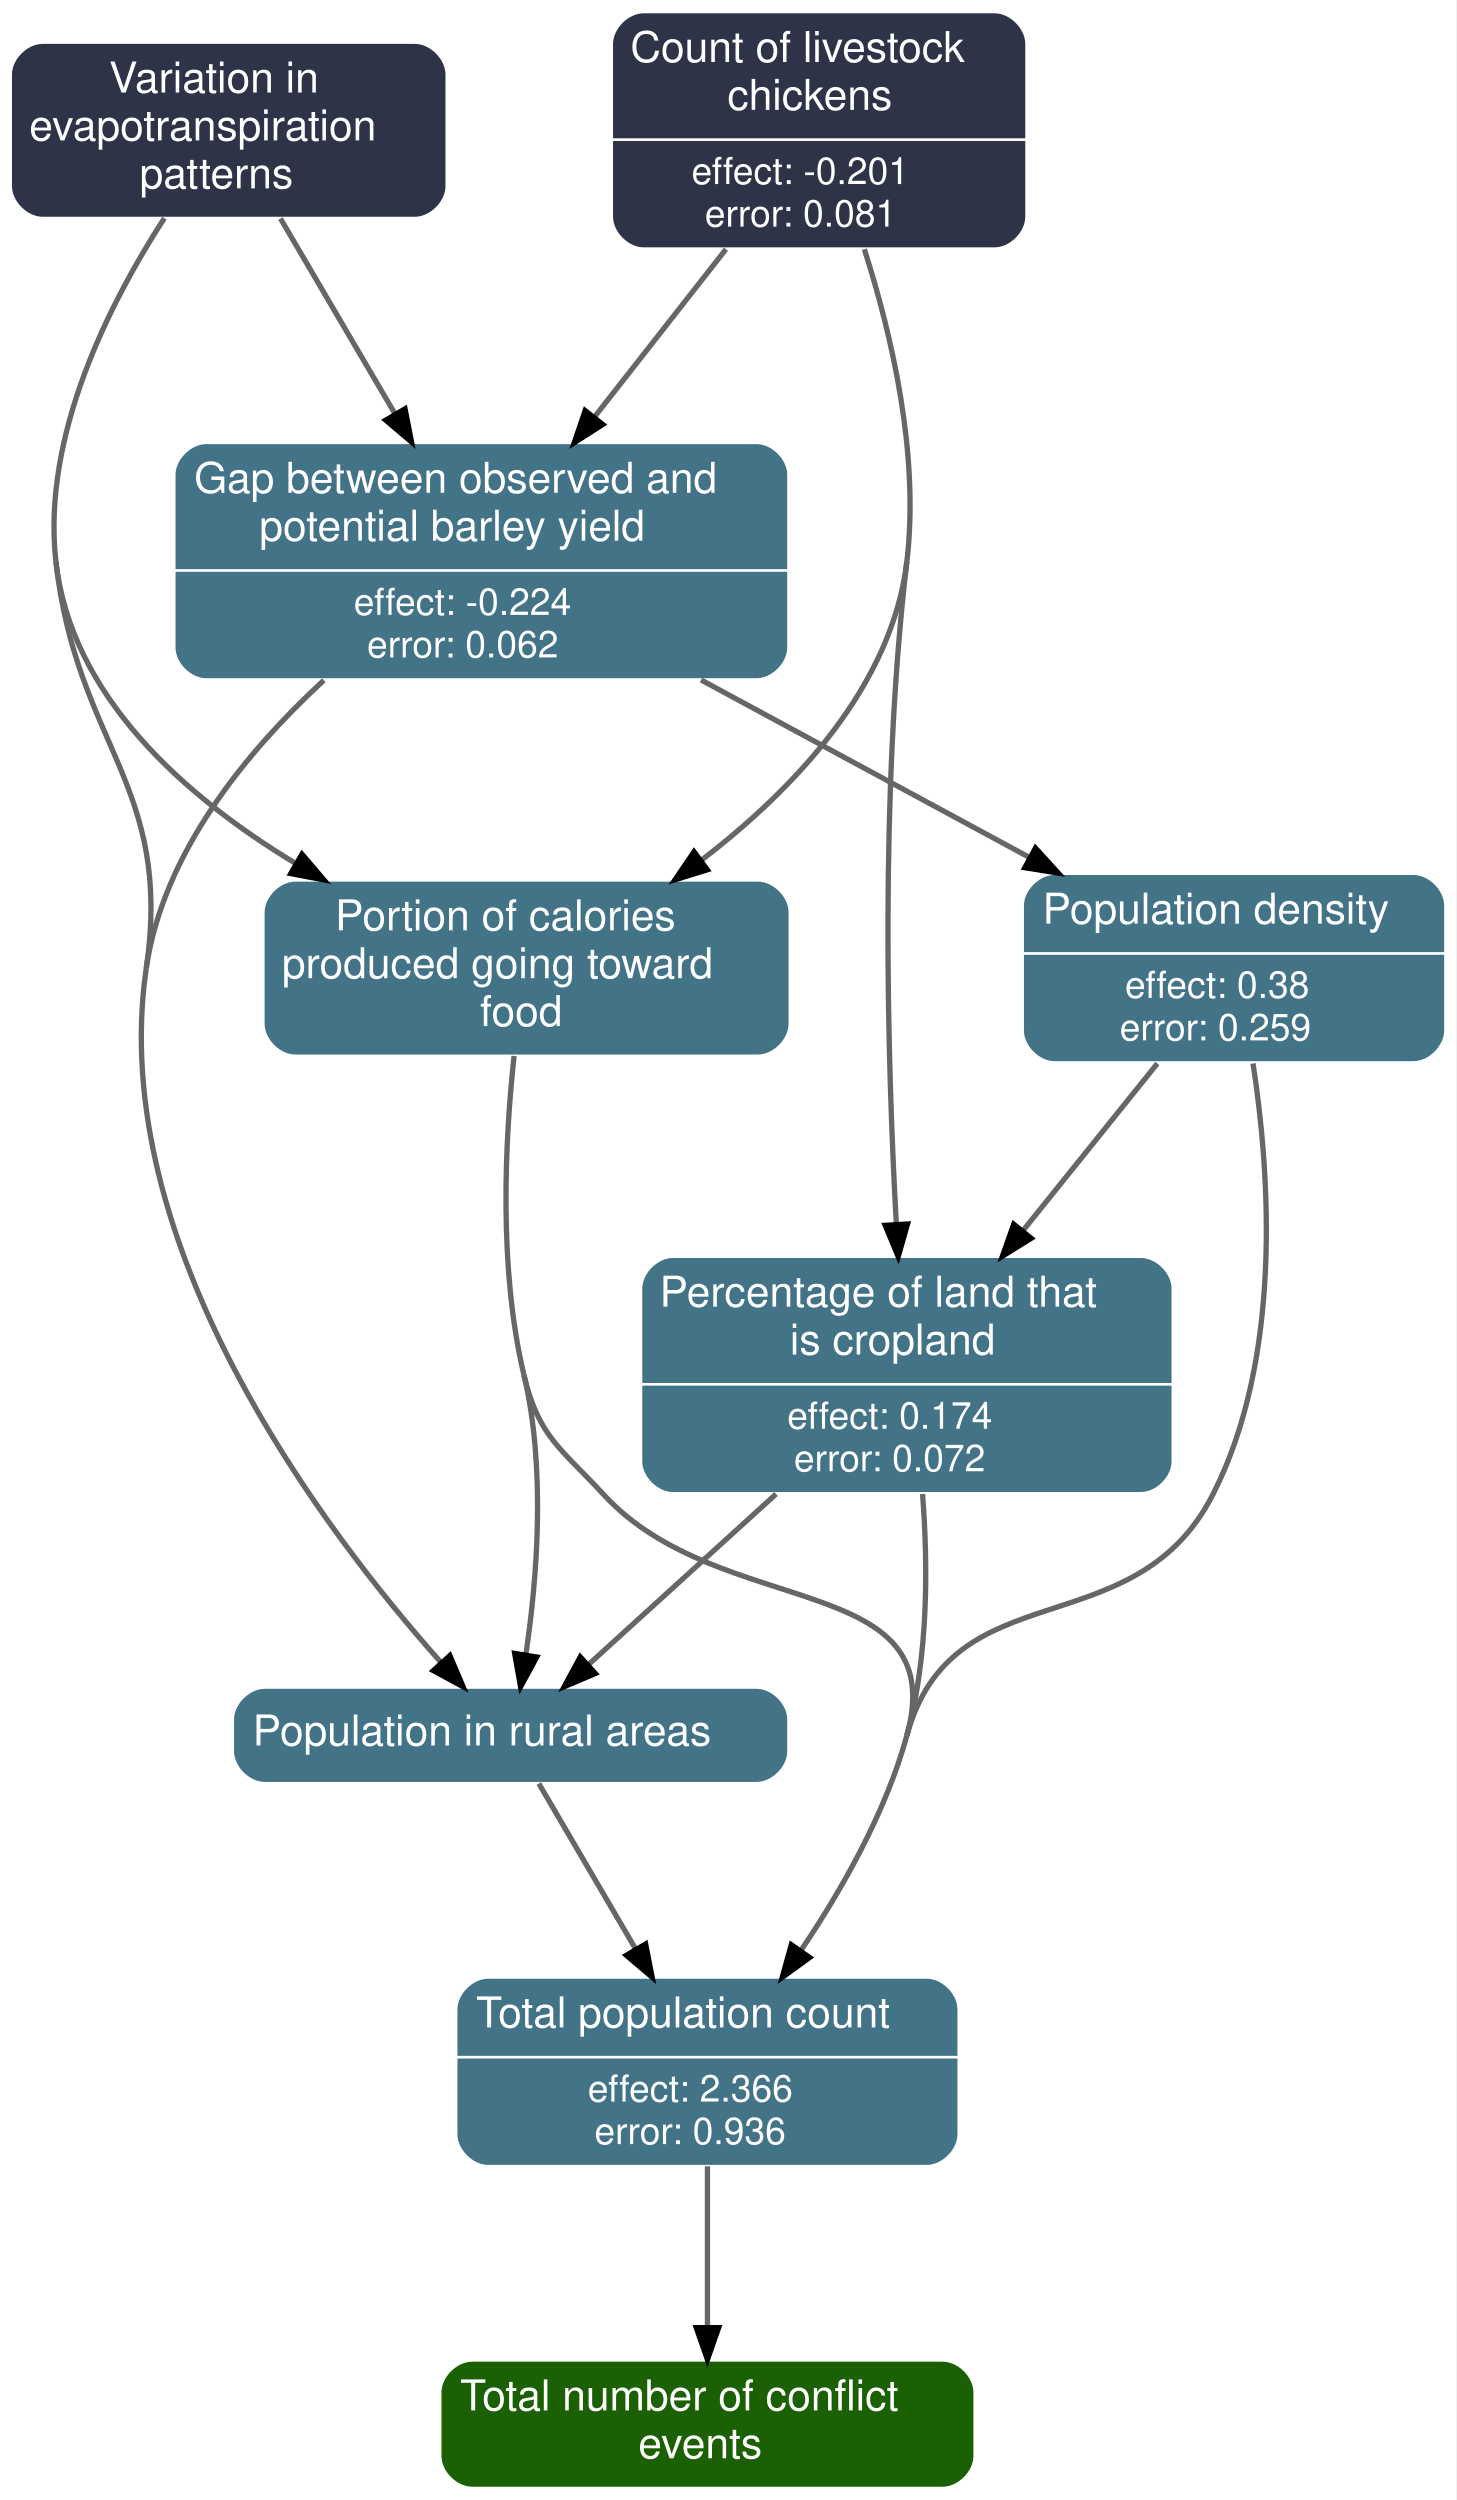
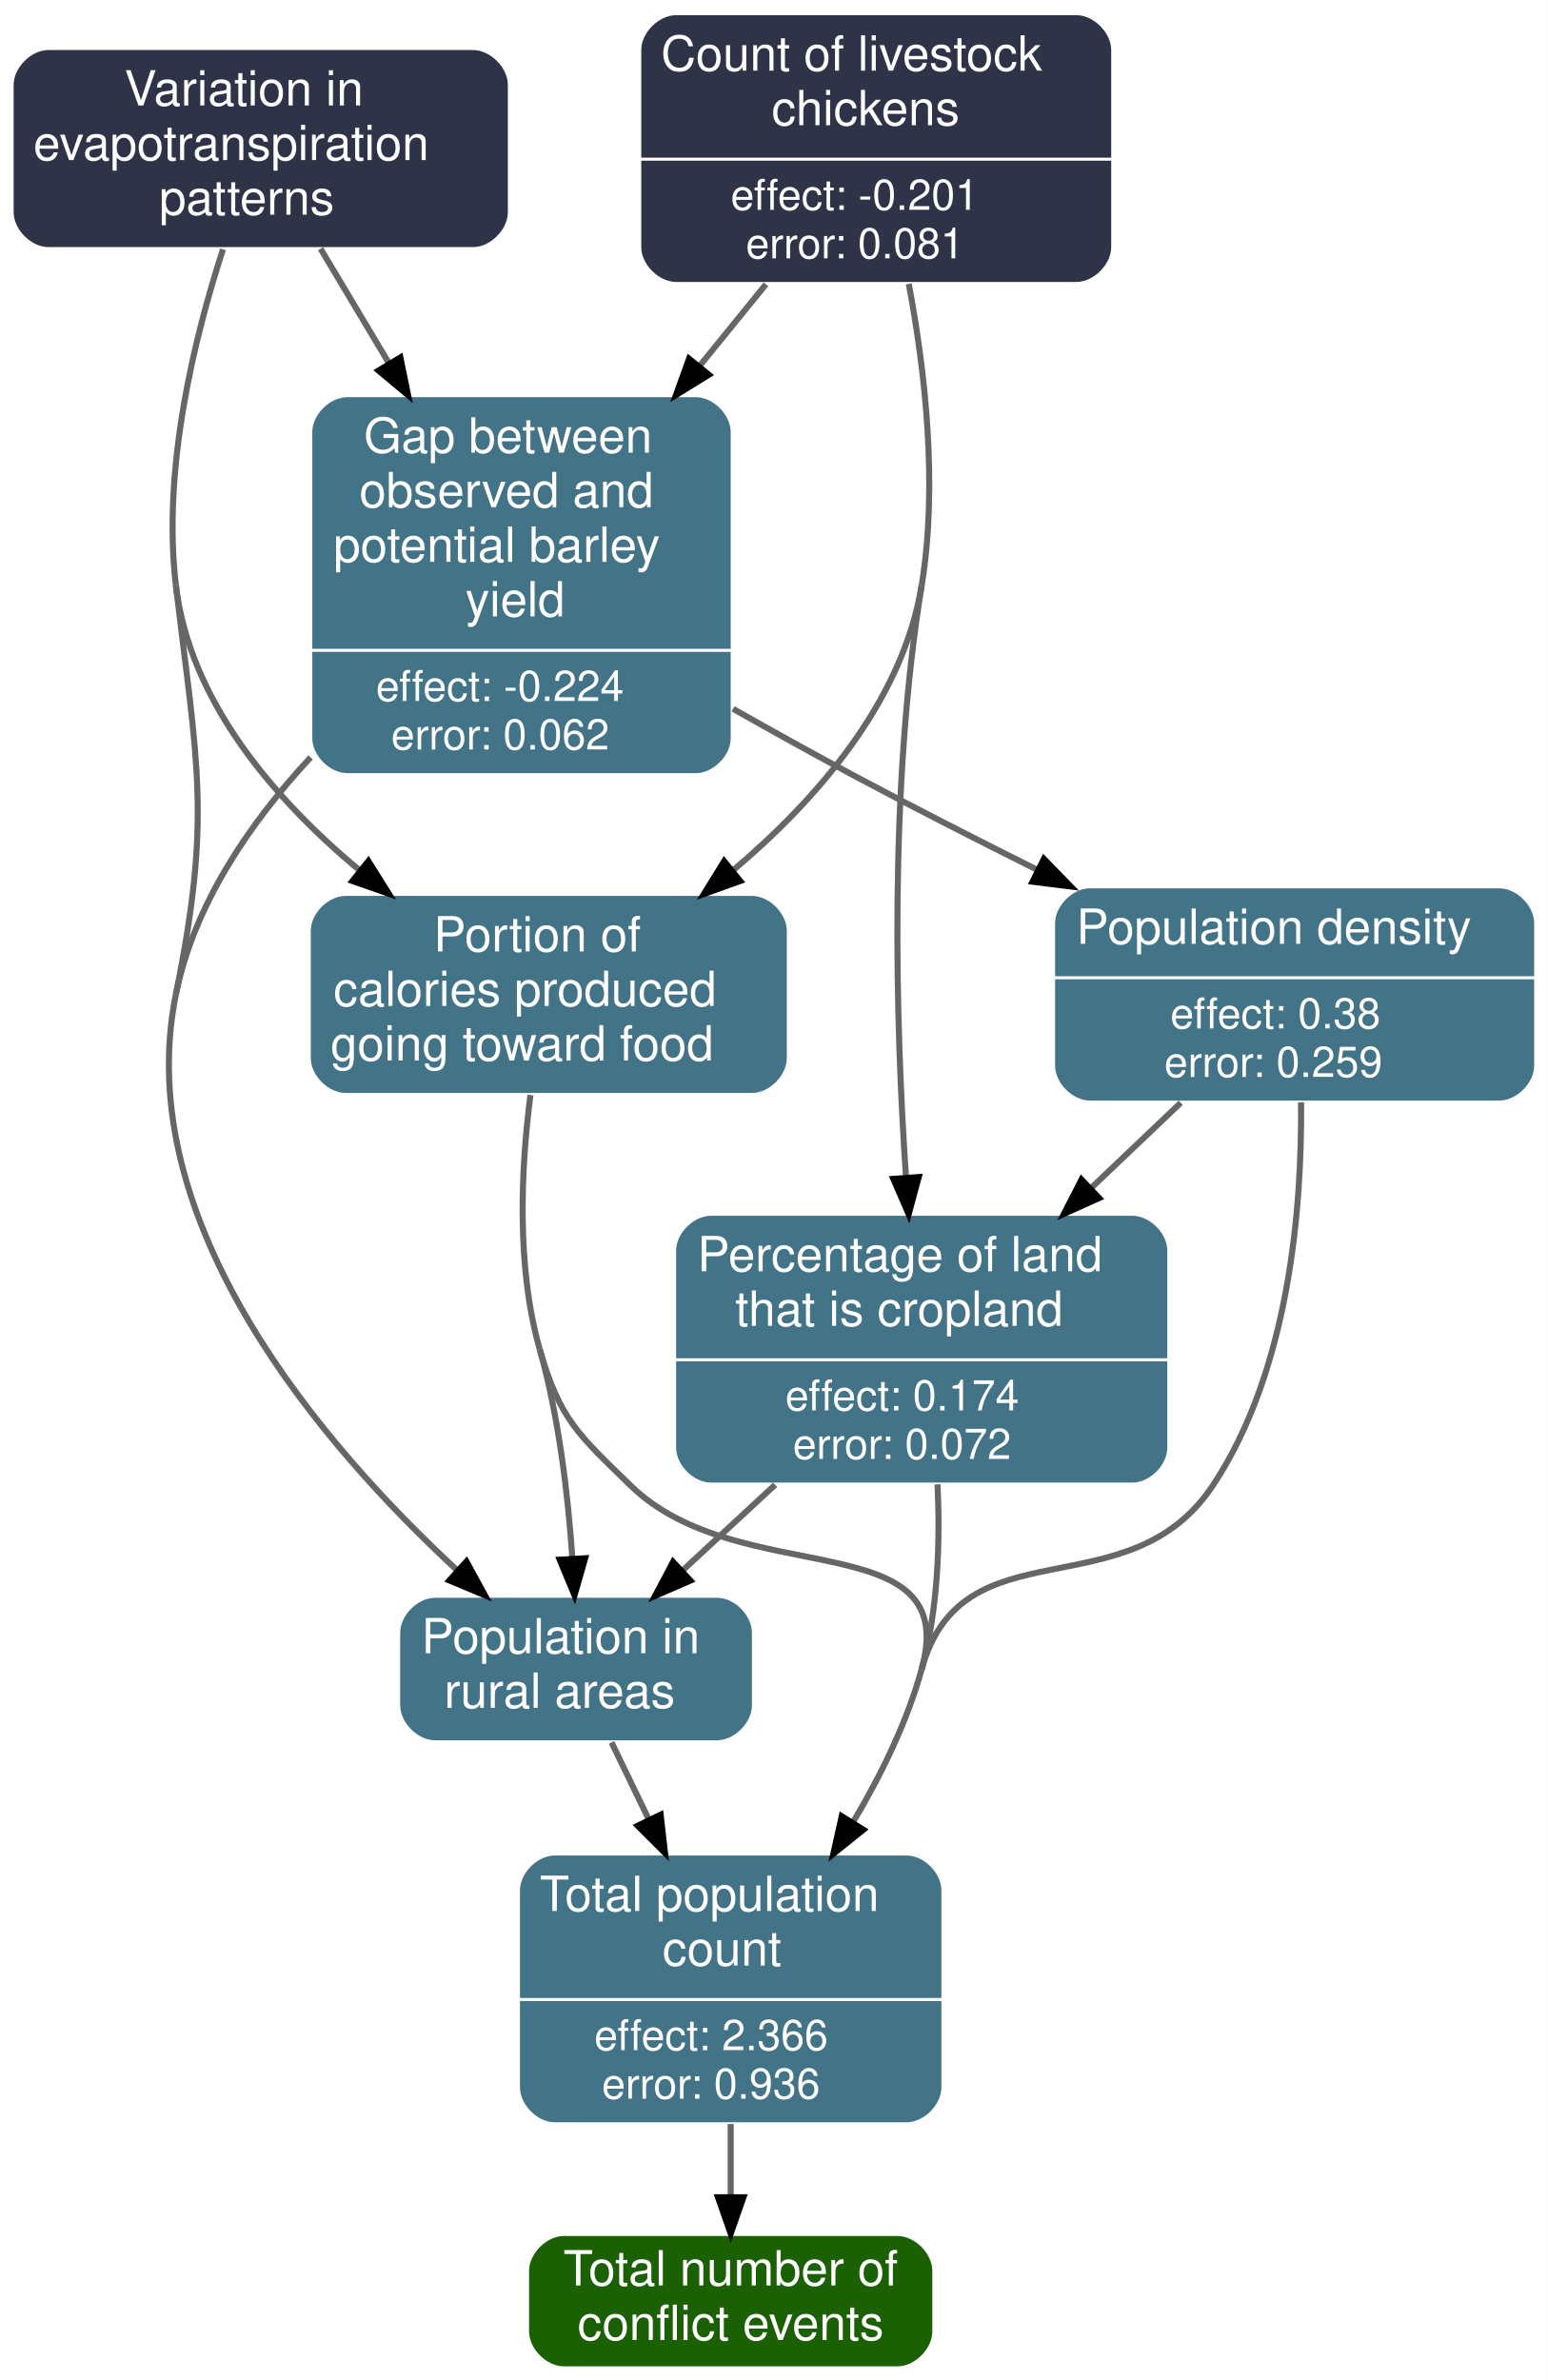
- <svg xmlns="http://www.w3.org/2000/svg" width="" height="" viewBox="0.00 0.00 547.50 940.00" preserveAspectRatio="xMinYMin">
-   <g id="graph0" class="graph" transform="scale(1 1) rotate(0) translate(4 936)">
-     <polygon fill="#ffffff" stroke="transparent" points="-4,4 -4,-936 543.5,-936 543.5,4 -4,4" />
+ <svg xmlns="http://www.w3.org/2000/svg" width="" height="" viewBox="0.00 0.00 510.50 785.00" preserveAspectRatio="xMinYMin">
+   <g id="graph0" class="graph" transform="scale(1 1) rotate(0) translate(4 781)">
+     <polygon fill="#ffffff" stroke="transparent" points="-4,4 -4,-781 506.5,-781 506.5,4 -4,4" />
    <g id="node1" class="node rankA">
-       <path fill="none" stroke="#000000" d="M12,-854C12,-854 152,-854 152,-854 158,-854 164,-860 164,-866 164,-866 164,-908 164,-908 164,-914 158,-920 152,-920 152,-920 12,-920 12,-920 6,-920 0,-914 0,-908 0,-908 0,-866 0,-866 0,-860 6,-854 12,-854" />
-       <text text-anchor="start" x="37" y="-901.2" font-family="Helvetica, Arial, sans-serif" font-size="16.00" fill="#000000">Variation in</text>
-       <text text-anchor="start" x="7" y="-883.2" font-family="Helvetica, Arial, sans-serif" font-size="16.00" fill="#000000">evapotranspiration</text>
-       <text text-anchor="start" x="48.5" y="-865.2" font-family="Helvetica, Arial, sans-serif" font-size="16.00" fill="#000000">patterns</text>
+       <path fill="none" stroke="#000000" d="M12,-699C12,-699 152,-699 152,-699 158,-699 164,-705 164,-711 164,-711 164,-753 164,-753 164,-759 158,-765 152,-765 152,-765 12,-765 12,-765 6,-765 0,-759 0,-753 0,-753 0,-711 0,-711 0,-705 6,-699 12,-699" />
+       <text text-anchor="start" x="37" y="-746.2" font-family="Helvetica, Arial, sans-serif" font-size="16.00" fill="#000000">Variation in</text>
+       <text text-anchor="start" x="7" y="-728.2" font-family="Helvetica, Arial, sans-serif" font-size="16.00" fill="#000000">evapotranspiration</text>
+       <text text-anchor="start" x="48.5" y="-710.2" font-family="Helvetica, Arial, sans-serif" font-size="16.00" fill="#000000">patterns</text>
    </g>
-     <g id="node2" class="node rankB">
-       <path fill="none" stroke="#000000" d="M73.5,-680.5C73.5,-680.5 280.5,-680.5 280.5,-680.5 286.5,-680.5 292.5,-686.5 292.5,-692.5 292.5,-692.5 292.5,-757.5 292.5,-757.5 292.5,-763.5 286.5,-769.5 280.5,-769.5 280.5,-769.5 73.5,-769.5 73.5,-769.5 67.5,-769.5 61.5,-763.5 61.5,-757.5 61.5,-757.5 61.5,-692.5 61.5,-692.5 61.5,-686.5 67.5,-680.5 73.5,-680.5" />
-       <text text-anchor="start" x="69" y="-750.7" font-family="Helvetica, Arial, sans-serif" font-size="16.00" fill="#000000">Gap between observed and</text>
-       <text text-anchor="start" x="93.5" y="-732.7" font-family="Helvetica, Arial, sans-serif" font-size="16.00" fill="#000000">potential barley yield</text>
-       <polyline fill="none" stroke="#000000" points="61.5,-721.5 292.5,-721.5 " />
-       <text text-anchor="start" x="129" y="-704.8" font-family="Helvetica, Arial, sans-serif" font-size="14.00" fill="#000000">effect: -0.224</text>
-       <text text-anchor="start" x="134" y="-688.8" font-family="Helvetica, Arial, sans-serif" font-size="14.00" fill="#000000">error: 0.062</text>
+     <g id="node3" class="node rankB">
+       <path fill="none" stroke="#000000" d="M110.5,-525.5C110.5,-525.5 225.5,-525.5 225.5,-525.5 231.5,-525.5 237.5,-531.5 237.5,-537.5 237.5,-537.5 237.5,-638.5 237.5,-638.5 237.5,-644.5 231.5,-650.5 225.5,-650.5 225.5,-650.5 110.5,-650.5 110.5,-650.5 104.5,-650.5 98.5,-644.5 98.5,-638.5 98.5,-638.5 98.5,-537.5 98.5,-537.5 98.5,-531.5 104.5,-525.5 110.5,-525.5" />
+       <text text-anchor="start" x="116" y="-631.7" font-family="Helvetica, Arial, sans-serif" font-size="16.00" fill="#000000">Gap between</text>
+       <text text-anchor="start" x="114.5" y="-613.7" font-family="Helvetica, Arial, sans-serif" font-size="16.00" fill="#000000">observed and</text>
+       <text text-anchor="start" x="106" y="-595.7" font-family="Helvetica, Arial, sans-serif" font-size="16.00" fill="#000000">potential barley</text>
+       <text text-anchor="start" x="149.5" y="-577.7" font-family="Helvetica, Arial, sans-serif" font-size="16.00" fill="#000000">yield</text>
+       <polyline fill="none" stroke="#000000" points="98.5,-566.5 237.5,-566.5 " />
+       <text text-anchor="start" x="120" y="-549.8" font-family="Helvetica, Arial, sans-serif" font-size="14.00" fill="#000000">effect: -0.224</text>
+       <text text-anchor="start" x="125" y="-533.8" font-family="Helvetica, Arial, sans-serif" font-size="14.00" fill="#000000">error: 0.062</text>
    </g>
    <g id="edge1" class="edge">
-       <path fill="none" stroke="#000000" stroke-width="2" d="M101.454,-853.826C113.843,-832.699 130.198,-804.81 144.521,-780.385" />
-       <polygon fill="#000000" stroke="#000000" stroke-width="2" points="148.28,-782.278 150.727,-769.802 141.034,-778.029 148.28,-782.278" />
+       <path fill="none" stroke="#000000" stroke-width="2" d="M101.73,-698.963C108.5,-687.629 116.37,-674.45 124.273,-661.217" />
+       <polygon fill="#000000" stroke="#000000" stroke-width="2" points="128.051,-663.082 130.598,-650.626 120.839,-658.775 128.051,-663.082" />
    </g>
-     <g id="node3" class="node rankB">
-       <path fill="none" stroke="#000000" d="M95.5,-265.5C95.5,-265.5 280.5,-265.5 280.5,-265.5 286.5,-265.5 292.5,-271.5 292.5,-277.5 292.5,-277.5 292.5,-289.5 292.5,-289.5 292.5,-295.5 286.5,-301.5 280.5,-301.5 280.5,-301.5 95.5,-301.5 95.5,-301.5 89.5,-301.5 83.5,-295.5 83.5,-289.5 83.5,-289.5 83.5,-277.5 83.5,-277.5 83.5,-271.5 89.5,-265.5 95.5,-265.5" />
-       <text text-anchor="start" x="91" y="-279.7" font-family="Helvetica, Arial, sans-serif" font-size="16.00" fill="#000000">Population in rural areas</text>
+     <g id="node4" class="node rankB">
+       <path fill="none" stroke="#000000" d="M139.5,-206.5C139.5,-206.5 232.5,-206.5 232.5,-206.5 238.5,-206.5 244.5,-212.5 244.5,-218.5 244.5,-218.5 244.5,-242.5 244.5,-242.5 244.5,-248.5 238.5,-254.5 232.5,-254.5 232.5,-254.5 139.5,-254.5 139.5,-254.5 133.5,-254.5 127.5,-248.5 127.5,-242.5 127.5,-242.5 127.5,-218.5 127.5,-218.5 127.5,-212.5 133.5,-206.5 139.5,-206.5" />
+       <text text-anchor="start" x="135" y="-235.7" font-family="Helvetica, Arial, sans-serif" font-size="16.00" fill="#000000">Population in</text>
+       <text text-anchor="start" x="142.5" y="-217.7" font-family="Helvetica, Arial, sans-serif" font-size="16.00" fill="#000000">rural areas</text>
    </g>
    <g id="edge2" class="edge">
-       <path fill="none" stroke="#000000" stroke-width="2" d="M57.793,-853.967C37.206,-822.183 11.744,-772.134 17,-725" />
-       <path fill="none" stroke="#000000" stroke-width="2" d="M17,-725C24.72,-655.77 61.136,-640.917 51,-572" />
-       <path fill="none" stroke="#000000" stroke-width="2" d="M51,-572C35.721,-468.114 118.017,-360.053 161.887,-310.842" />
-       <polygon fill="#000000" stroke="#000000" stroke-width="2" points="165.141,-313.506 170.109,-301.803 158.927,-307.854 165.141,-313.506" />
+       <path fill="none" stroke="#000000" stroke-width="2" d="M69.547,-698.76C60.107,-669.715 49.469,-626.317 54,-588" />
+       <path fill="none" stroke="#000000" stroke-width="2" d="M54,-588C61.046,-528.415 65.906,-511.807 54,-453" />
+       <path fill="none" stroke="#000000" stroke-width="2" d="M54,-453C38.773,-377.79 102.662,-303.868 146.848,-263.012" />
+       <polygon fill="#000000" stroke="#000000" stroke-width="2" points="149.846,-265.964 155.942,-254.807 144.219,-259.727 149.846,-265.964" />
    </g>
-     <g id="node4" class="node rankB">
-       <path fill="none" stroke="#000000" d="M107,-539C107,-539 281,-539 281,-539 287,-539 293,-545 293,-551 293,-551 293,-593 293,-593 293,-599 287,-605 281,-605 281,-605 107,-605 107,-605 101,-605 95,-599 95,-593 95,-593 95,-551 95,-551 95,-545 101,-539 107,-539" />
-       <text text-anchor="start" x="122" y="-586.2" font-family="Helvetica, Arial, sans-serif" font-size="16.00" fill="#000000">Portion of calories</text>
-       <text text-anchor="start" x="102" y="-568.2" font-family="Helvetica, Arial, sans-serif" font-size="16.00" fill="#000000">produced going toward</text>
-       <text text-anchor="start" x="176.5" y="-550.2" font-family="Helvetica, Arial, sans-serif" font-size="16.00" fill="#000000">food</text>
+     <g id="node5" class="node rankB">
+       <path fill="none" stroke="#000000" d="M110,-420C110,-420 244,-420 244,-420 250,-420 256,-426 256,-432 256,-432 256,-474 256,-474 256,-480 250,-486 244,-486 244,-486 110,-486 110,-486 104,-486 98,-480 98,-474 98,-474 98,-432 98,-432 98,-426 104,-420 110,-420" />
+       <text text-anchor="start" x="139" y="-467.2" font-family="Helvetica, Arial, sans-serif" font-size="16.00" fill="#000000">Portion of</text>
+       <text text-anchor="start" x="106" y="-449.2" font-family="Helvetica, Arial, sans-serif" font-size="16.00" fill="#000000">calories produced</text>
+       <text text-anchor="start" x="105" y="-431.2" font-family="Helvetica, Arial, sans-serif" font-size="16.00" fill="#000000">going toward food</text>
    </g>
    <g id="edge3" class="edge">
-       <path fill="none" stroke="#000000" stroke-width="2" d="M17,-725C22.644,-674.389 65.213,-636.653 107.186,-611.321" />
-       <polygon fill="#000000" stroke="#000000" stroke-width="2" points="109.552,-614.805 117.822,-605.148 105.335,-607.54 109.552,-614.805" />
+       <path fill="none" stroke="#000000" stroke-width="2" d="M54,-588C58.533,-549.668 86.57,-517.264 114.731,-493.818" />
+       <polygon fill="#000000" stroke="#000000" stroke-width="2" points="117.496,-496.985 124.253,-486.215 112.255,-490.421 117.496,-496.985" />
+     </g>
+     <g id="node2" class="node rankA">
+       <path fill="none" stroke="#000000" d="M219,-687.5C219,-687.5 351,-687.5 351,-687.5 357,-687.5 363,-693.5 363,-699.5 363,-699.5 363,-764.5 363,-764.5 363,-770.5 357,-776.5 351,-776.5 351,-776.5 219,-776.5 219,-776.5 213,-776.5 207,-770.5 207,-764.5 207,-764.5 207,-699.5 207,-699.5 207,-693.5 213,-687.5 219,-687.5" />
+       <text text-anchor="start" x="214" y="-757.7" font-family="Helvetica, Arial, sans-serif" font-size="16.00" fill="#000000">Count of livestock</text>
+       <text text-anchor="start" x="250.5" y="-739.7" font-family="Helvetica, Arial, sans-serif" font-size="16.00" fill="#000000">chickens</text>
+       <polyline fill="none" stroke="#000000" points="207,-728.5 363,-728.5 " />
+       <text text-anchor="start" x="237" y="-711.8" font-family="Helvetica, Arial, sans-serif" font-size="14.00" fill="#000000">effect: -0.201</text>
+       <text text-anchor="start" x="242" y="-695.8" font-family="Helvetica, Arial, sans-serif" font-size="14.00" fill="#000000">error: 0.081</text>
+     </g>
+     <g id="edge4" class="edge">
+       <path fill="none" stroke="#000000" stroke-width="2" d="M248.622,-687.227C241.652,-678.648 234.19,-669.465 226.724,-660.275" />
+       <polygon fill="#000000" stroke="#000000" stroke-width="2" points="229.788,-657.387 218.962,-650.722 223.269,-662.684 229.788,-657.387" />
+     </g>
+     <g id="edge6" class="edge">
+       <path fill="none" stroke="#000000" stroke-width="2" d="M295.731,-687.387C301.095,-658.854 305.407,-621.117 300,-588" />
+       <path fill="none" stroke="#000000" stroke-width="2" d="M300,-588C293.757,-549.765 265.453,-517.274 237.57,-493.755" />
+       <polygon fill="#000000" stroke="#000000" stroke-width="2" points="240.128,-490.422 228.162,-486.127 234.838,-496.947 240.128,-490.422" />
+     </g>
+     <g id="node6" class="node rankB">
+       <path fill="none" stroke="#000000" d="M230.5,-291.5C230.5,-291.5 369.5,-291.5 369.5,-291.5 375.5,-291.5 381.5,-297.5 381.5,-303.5 381.5,-303.5 381.5,-368.5 381.5,-368.5 381.5,-374.5 375.5,-380.5 369.5,-380.5 369.5,-380.5 230.5,-380.5 230.5,-380.5 224.5,-380.5 218.5,-374.5 218.5,-368.5 218.5,-368.5 218.5,-303.5 218.5,-303.5 218.5,-297.5 224.5,-291.5 230.5,-291.5" />
+       <text text-anchor="start" x="226" y="-361.7" font-family="Helvetica, Arial, sans-serif" font-size="16.00" fill="#000000">Percentage of land</text>
+       <text text-anchor="start" x="238.5" y="-343.7" font-family="Helvetica, Arial, sans-serif" font-size="16.00" fill="#000000">that is cropland</text>
+       <polyline fill="none" stroke="#000000" points="218.5,-332.5 381.5,-332.5 " />
+       <text text-anchor="start" x="255" y="-315.8" font-family="Helvetica, Arial, sans-serif" font-size="14.00" fill="#000000">effect: 0.174</text>
+       <text text-anchor="start" x="257.5" y="-299.8" font-family="Helvetica, Arial, sans-serif" font-size="14.00" fill="#000000">error: 0.072</text>
+     </g>
+     <g id="edge5" class="edge">
+       <path fill="none" stroke="#000000" stroke-width="2" d="M300,-588C289.157,-521.584 291.344,-444.003 294.817,-392.652" />
+       <polygon fill="#000000" stroke="#000000" stroke-width="2" points="299.019,-392.777 295.696,-380.505 290.641,-392.171 299.019,-392.777" />
    </g>
    <g id="edge7" class="edge">
-       <path fill="none" stroke="#000000" stroke-width="2" d="M117.755,-680.216C88.174,-652.929 57.334,-615.066 51,-572" />
+       <path fill="none" stroke="#000000" stroke-width="2" d="M98.452,-531.207C78.255,-509.426 59.996,-482.615 54,-453" />
    </g>
    <g id="node7" class="node rankB">
-       <path fill="none" stroke="#000000" d="M392.5,-536.5C392.5,-536.5 527.5,-536.5 527.5,-536.5 533.5,-536.5 539.5,-542.5 539.5,-548.5 539.5,-548.5 539.5,-595.5 539.5,-595.5 539.5,-601.5 533.5,-607.5 527.5,-607.5 527.5,-607.5 392.5,-607.5 392.5,-607.5 386.5,-607.5 380.5,-601.5 380.5,-595.5 380.5,-595.5 380.5,-548.5 380.5,-548.5 380.5,-542.5 386.5,-536.5 392.5,-536.5" />
-       <text text-anchor="start" x="388" y="-588.7" font-family="Helvetica, Arial, sans-serif" font-size="16.00" fill="#000000">Population density</text>
-       <polyline fill="none" stroke="#000000" points="380.5,-577.5 539.5,-577.5 " />
-       <text text-anchor="start" x="419" y="-560.8" font-family="Helvetica, Arial, sans-serif" font-size="14.00" fill="#000000">effect: 0.38</text>
-       <text text-anchor="start" x="417" y="-544.8" font-family="Helvetica, Arial, sans-serif" font-size="14.00" fill="#000000">error: 0.259</text>
+       <path fill="none" stroke="#000000" d="M355.5,-417.5C355.5,-417.5 490.5,-417.5 490.5,-417.5 496.5,-417.5 502.5,-423.5 502.5,-429.5 502.5,-429.5 502.5,-476.5 502.5,-476.5 502.5,-482.5 496.5,-488.5 490.5,-488.5 490.5,-488.5 355.5,-488.5 355.5,-488.5 349.5,-488.5 343.5,-482.5 343.5,-476.5 343.5,-476.5 343.5,-429.5 343.5,-429.5 343.5,-423.5 349.5,-417.5 355.5,-417.5" />
+       <text text-anchor="start" x="351" y="-469.7" font-family="Helvetica, Arial, sans-serif" font-size="16.00" fill="#000000">Population density</text>
+       <polyline fill="none" stroke="#000000" points="343.5,-458.5 502.5,-458.5 " />
+       <text text-anchor="start" x="382" y="-441.8" font-family="Helvetica, Arial, sans-serif" font-size="14.00" fill="#000000">effect: 0.38</text>
+       <text text-anchor="start" x="380" y="-425.8" font-family="Helvetica, Arial, sans-serif" font-size="14.00" fill="#000000">error: 0.259</text>
    </g>
    <g id="edge8" class="edge">
-       <path fill="none" stroke="#000000" stroke-width="2" d="M259.616,-680.335C298.687,-659.212 345.049,-634.147 383.332,-613.449" />
-       <polygon fill="#000000" stroke="#000000" stroke-width="2" points="385.344,-617.136 393.903,-607.734 381.349,-609.747 385.344,-617.136" />
+       <path fill="none" stroke="#000000" stroke-width="2" d="M237.777,-547.212C251.055,-539.685 264.896,-531.998 278,-525 297.35,-514.667 318.378,-503.942 338.264,-494.025" />
+       <polygon fill="#000000" stroke="#000000" stroke-width="2" points="340.296,-497.705 349.175,-488.606 336.56,-490.181 340.296,-497.705" />
    </g>
    <g id="node8" class="node rankB">
-       <path fill="none" stroke="#000000" d="M179.5,-121.5C179.5,-121.5 344.5,-121.5 344.5,-121.5 350.5,-121.5 356.5,-127.5 356.5,-133.5 356.5,-133.5 356.5,-180.5 356.5,-180.5 356.5,-186.5 350.5,-192.5 344.5,-192.5 344.5,-192.5 179.5,-192.5 179.5,-192.5 173.5,-192.5 167.5,-186.5 167.5,-180.5 167.5,-180.5 167.5,-133.5 167.5,-133.5 167.5,-127.5 173.5,-121.5 179.5,-121.5" />
-       <text text-anchor="start" x="175" y="-173.7" font-family="Helvetica, Arial, sans-serif" font-size="16.00" fill="#000000">Total population count</text>
-       <polyline fill="none" stroke="#000000" points="167.5,-162.5 356.5,-162.5 " />
-       <text text-anchor="start" x="217" y="-145.8" font-family="Helvetica, Arial, sans-serif" font-size="14.00" fill="#000000">effect: 2.366</text>
-       <text text-anchor="start" x="219.5" y="-129.8" font-family="Helvetica, Arial, sans-serif" font-size="14.00" fill="#000000">error: 0.936</text>
+       <path fill="none" stroke="#000000" d="M179,-80.5C179,-80.5 295,-80.5 295,-80.5 301,-80.5 307,-86.5 307,-92.5 307,-92.5 307,-157.5 307,-157.5 307,-163.5 301,-169.5 295,-169.5 295,-169.5 179,-169.5 179,-169.5 173,-169.5 167,-163.5 167,-157.5 167,-157.5 167,-92.5 167,-92.5 167,-86.5 173,-80.5 179,-80.5" />
+       <text text-anchor="start" x="174" y="-150.7" font-family="Helvetica, Arial, sans-serif" font-size="16.00" fill="#000000">Total population</text>
+       <text text-anchor="start" x="214.5" y="-132.7" font-family="Helvetica, Arial, sans-serif" font-size="16.00" fill="#000000">count</text>
+       <polyline fill="none" stroke="#000000" points="167,-121.5 307,-121.5 " />
+       <text text-anchor="start" x="192" y="-104.8" font-family="Helvetica, Arial, sans-serif" font-size="14.00" fill="#000000">effect: 2.366</text>
+       <text text-anchor="start" x="194.5" y="-88.8" font-family="Helvetica, Arial, sans-serif" font-size="14.00" fill="#000000">error: 0.936</text>
    </g>
    <g id="edge9" class="edge">
-       <path fill="none" stroke="#000000" stroke-width="2" d="M198.602,-265.376C208.072,-249.187 222.357,-224.769 234.97,-203.206" />
-       <polygon fill="#000000" stroke="#000000" stroke-width="2" points="238.755,-205.054 241.189,-192.575 231.505,-200.812 238.755,-205.054" />
+       <path fill="none" stroke="#000000" stroke-width="2" d="M197.7,-206.296C201.422,-198.598 205.705,-189.739 210.044,-180.763" />
+       <polygon fill="#000000" stroke="#000000" stroke-width="2" points="213.889,-182.458 215.33,-169.826 206.326,-178.802 213.889,-182.458" />
    </g>
    <g id="edge15" class="edge">
-       <path fill="none" stroke="#000000" stroke-width="2" d="M189.301,-538.955C185.89,-507.616 183.373,-459.441 193,-419" />
-       <path fill="none" stroke="#000000" stroke-width="2" d="M193,-419C201.424,-383.613 197.856,-341.576 193.704,-313.811" />
-       <polygon fill="#000000" stroke="#000000" stroke-width="2" points="197.818,-312.939 191.733,-301.776 189.528,-314.297 197.818,-312.939" />
+       <path fill="none" stroke="#000000" stroke-width="2" d="M170.955,-419.812C167.864,-396.022 166.199,-363.462 174,-336" />
+       <path fill="none" stroke="#000000" stroke-width="2" d="M174,-336C180.382,-313.532 183.387,-287.462 184.793,-266.858" />
+       <polygon fill="#000000" stroke="#000000" stroke-width="2" points="188.99,-267.036 185.478,-254.817 180.603,-266.559 188.99,-267.036" />
    </g>
    <g id="edge16" class="edge">
-       <path fill="none" stroke="#000000" stroke-width="2" d="M193,-419C198.566,-395.616 206.723,-391.687 223,-374 266.807,-326.398 354.105,-345.889 337,-283.5" />
-       <path fill="none" stroke="#000000" stroke-width="2" d="M337,-283.5C329.068,-254.567 312.616,-225.543 297.137,-202.608" />
-       <polygon fill="#000000" stroke="#000000" stroke-width="2" points="300.425,-199.978 290.128,-192.521 293.526,-204.772 300.425,-199.978" />
-     </g>
-     <g id="node5" class="node rankA">
-       <path fill="none" stroke="#000000" d="M238,-842.5C238,-842.5 370,-842.5 370,-842.5 376,-842.5 382,-848.5 382,-854.5 382,-854.5 382,-919.5 382,-919.5 382,-925.5 376,-931.5 370,-931.5 370,-931.5 238,-931.5 238,-931.5 232,-931.5 226,-925.5 226,-919.5 226,-919.5 226,-854.5 226,-854.5 226,-848.5 232,-842.5 238,-842.5" />
-       <text text-anchor="start" x="233" y="-912.7" font-family="Helvetica, Arial, sans-serif" font-size="16.00" fill="#000000">Count of livestock</text>
-       <text text-anchor="start" x="269.5" y="-894.7" font-family="Helvetica, Arial, sans-serif" font-size="16.00" fill="#000000">chickens</text>
-       <polyline fill="none" stroke="#000000" points="226,-883.5 382,-883.5 " />
-       <text text-anchor="start" x="256" y="-866.8" font-family="Helvetica, Arial, sans-serif" font-size="14.00" fill="#000000">effect: -0.201</text>
-       <text text-anchor="start" x="261" y="-850.8" font-family="Helvetica, Arial, sans-serif" font-size="14.00" fill="#000000">error: 0.081</text>
-     </g>
-     <g id="edge4" class="edge">
-       <path fill="none" stroke="#000000" stroke-width="2" d="M268.961,-842.304C253.622,-822.738 235.49,-799.609 219.398,-779.082" />
-       <polygon fill="#000000" stroke="#000000" stroke-width="2" points="222.634,-776.403 211.925,-769.55 216.023,-781.585 222.634,-776.403" />
-     </g>
-     <g id="edge6" class="edge">
-       <path fill="none" stroke="#000000" stroke-width="2" d="M320.992,-842.283C331.348,-809.932 341.752,-765.046 337,-725" />
-       <path fill="none" stroke="#000000" stroke-width="2" d="M337,-725C331.42,-677.972 294.498,-639.191 259.573,-612.44" />
-       <polygon fill="#000000" stroke="#000000" stroke-width="2" points="261.949,-608.973 249.803,-605.217 256.955,-615.728 261.949,-608.973" />
-     </g>
-     <g id="node6" class="node rankB">
-       <path fill="none" stroke="#000000" d="M249,-374.5C249,-374.5 425,-374.5 425,-374.5 431,-374.5 437,-380.5 437,-386.5 437,-386.5 437,-451.5 437,-451.5 437,-457.5 431,-463.5 425,-463.5 425,-463.5 249,-463.5 249,-463.5 243,-463.5 237,-457.5 237,-451.5 237,-451.5 237,-386.5 237,-386.5 237,-380.5 243,-374.5 249,-374.5" />
-       <text text-anchor="start" x="244" y="-444.7" font-family="Helvetica, Arial, sans-serif" font-size="16.00" fill="#000000">Percentage of land that</text>
-       <text text-anchor="start" x="293" y="-426.7" font-family="Helvetica, Arial, sans-serif" font-size="16.00" fill="#000000">is cropland</text>
-       <polyline fill="none" stroke="#000000" points="237,-415.5 437,-415.5 " />
-       <text text-anchor="start" x="292" y="-398.8" font-family="Helvetica, Arial, sans-serif" font-size="14.00" fill="#000000">effect: 0.174</text>
-       <text text-anchor="start" x="294.5" y="-382.8" font-family="Helvetica, Arial, sans-serif" font-size="14.00" fill="#000000">error: 0.072</text>
-     </g>
-     <g id="edge5" class="edge">
-       <path fill="none" stroke="#000000" stroke-width="2" d="M337,-725C326.737,-638.506 329.62,-537.289 333.02,-475.685" />
-       <polygon fill="#000000" stroke="#000000" stroke-width="2" points="337.222,-475.758 333.726,-463.534 328.837,-475.27 337.222,-475.758" />
+       <path fill="none" stroke="#000000" stroke-width="2" d="M174,-336C180.568,-312.878 186.786,-307.777 204,-291 240.116,-255.799 313.411,-279.117 300,-230.5" />
+       <path fill="none" stroke="#000000" stroke-width="2" d="M300,-230.5C295.183,-213.039 286.632,-195.555 277.352,-179.984" />
+       <polygon fill="#000000" stroke="#000000" stroke-width="2" points="280.755,-177.503 270.849,-169.534 273.623,-181.942 280.755,-177.503" />
    </g>
    <g id="edge10" class="edge">
-       <path fill="none" stroke="#000000" stroke-width="2" d="M287.799,-374.257C264.382,-352.962 237.181,-328.226 217.097,-309.961" />
-       <polygon fill="#000000" stroke="#000000" stroke-width="2" points="219.837,-306.776 208.133,-301.809 214.186,-312.99 219.837,-306.776" />
+       <path fill="none" stroke="#000000" stroke-width="2" d="M251.654,-291.259C241.352,-281.725 230.665,-271.835 220.98,-262.872" />
+       <polygon fill="#000000" stroke="#000000" stroke-width="2" points="223.707,-259.673 212.047,-254.605 218.001,-265.838 223.707,-259.673" />
    </g>
    <g id="edge11" class="edge">
-       <path fill="none" stroke="#000000" stroke-width="2" d="M342.876,-374.272C344.96,-347.474 345.086,-312.993 337,-283.5" />
+       <path fill="none" stroke="#000000" stroke-width="2" d="M305.216,-291.407C306.118,-272.334 305.382,-250.01 300,-230.5" />
    </g>
    <g id="edge13" class="edge">
-       <path fill="none" stroke="#000000" stroke-width="2" d="M431.162,-536.128C416.076,-517.363 397.296,-494.002 380.486,-473.092" />
-       <polygon fill="#000000" stroke="#000000" stroke-width="2" points="383.713,-470.403 372.921,-463.682 377.166,-475.666 383.713,-470.403" />
+       <path fill="none" stroke="#000000" stroke-width="2" d="M385.428,-417.26C376.029,-408.32 365.747,-398.54 355.676,-388.96" />
+       <polygon fill="#000000" stroke="#000000" stroke-width="2" points="358.496,-385.846 346.907,-380.619 352.707,-391.932 358.496,-385.846" />
    </g>
    <g id="edge14" class="edge">
-       <path fill="none" stroke="#000000" stroke-width="2" d="M467.134,-536.142C473.52,-494.658 478.29,-425.472 452,-374 422.416,-316.078 354.197,-346.225 337,-283.5" />
+       <path fill="none" stroke="#000000" stroke-width="2" d="M425.117,-417.44C425.466,-382.437 421.181,-328.87 396,-291 368.075,-249.004 313.411,-279.117 300,-230.5" />
    </g>
    <g id="node9" class="node rankC">
-       <path fill="none" stroke="#000000" d="M173.5,-.5C173.5,-.5 350.5,-.5 350.5,-.5 356.5,-.5 362.5,-6.5 362.5,-12.5 362.5,-12.5 362.5,-36.5 362.5,-36.5 362.5,-42.5 356.5,-48.5 350.5,-48.5 350.5,-48.5 173.5,-48.5 173.5,-48.5 167.5,-48.5 161.5,-42.5 161.5,-36.5 161.5,-36.5 161.5,-12.5 161.5,-12.5 161.5,-6.5 167.5,-.5 173.5,-.5" />
-       <text text-anchor="start" x="169" y="-29.7" font-family="Helvetica, Arial, sans-serif" font-size="16.00" fill="#000000">Total number of conflict</text>
-       <text text-anchor="start" x="236" y="-11.7" font-family="Helvetica, Arial, sans-serif" font-size="16.00" fill="#000000">events</text>
+       <path fill="none" stroke="#000000" d="M292,-44C292,-44 182,-44 182,-44 176,-44 170,-38 170,-32 170,-32 170,-12 170,-12 170,-6 176,0 182,0 182,0 292,0 292,0 298,0 304,-6 304,-12 304,-12 304,-32 304,-32 304,-38 298,-44 292,-44" />
+       <text text-anchor="middle" x="237" y="-27.2" font-family="Helvetica, Arial, sans-serif" font-size="16.00" fill="#000000">Total number of</text>
+       <text text-anchor="middle" x="237" y="-9.2" font-family="Helvetica, Arial, sans-serif" font-size="16.00" fill="#000000">conflict events</text>
    </g>
    <g id="edge12" class="edge">
-       <path fill="none" stroke="#000000" stroke-width="2" d="M262,-121.492C262,-102.718 262,-79.71 262,-60.816" />
-       <polygon fill="#000000" stroke="#000000" stroke-width="2" points="266.2,-60.788 262,-48.788 257.8,-60.788 266.2,-60.788" />
+       <path fill="none" stroke="#000000" stroke-width="2" d="M237,-80.422C237,-72.411 237,-64.172 237,-56.501" />
+       <polygon fill="#000000" stroke="#000000" stroke-width="2" points="241.2,-56.265 237,-44.265 232.8,-56.265 241.2,-56.265" />
    </g>
  </g>
  <style>.node path {
  stroke: #fff;
}
.node text {
  fill: #fff;
}
.node polyline {
  stroke: #fff;
}
.rankA path {
  fill: #2e3348;
}
.rankB path {
  fill: #437387;
}
.rankC path {
  fill: #1b6002;
}
.edge path {
  stroke: #666;
};
</style>
</svg>
